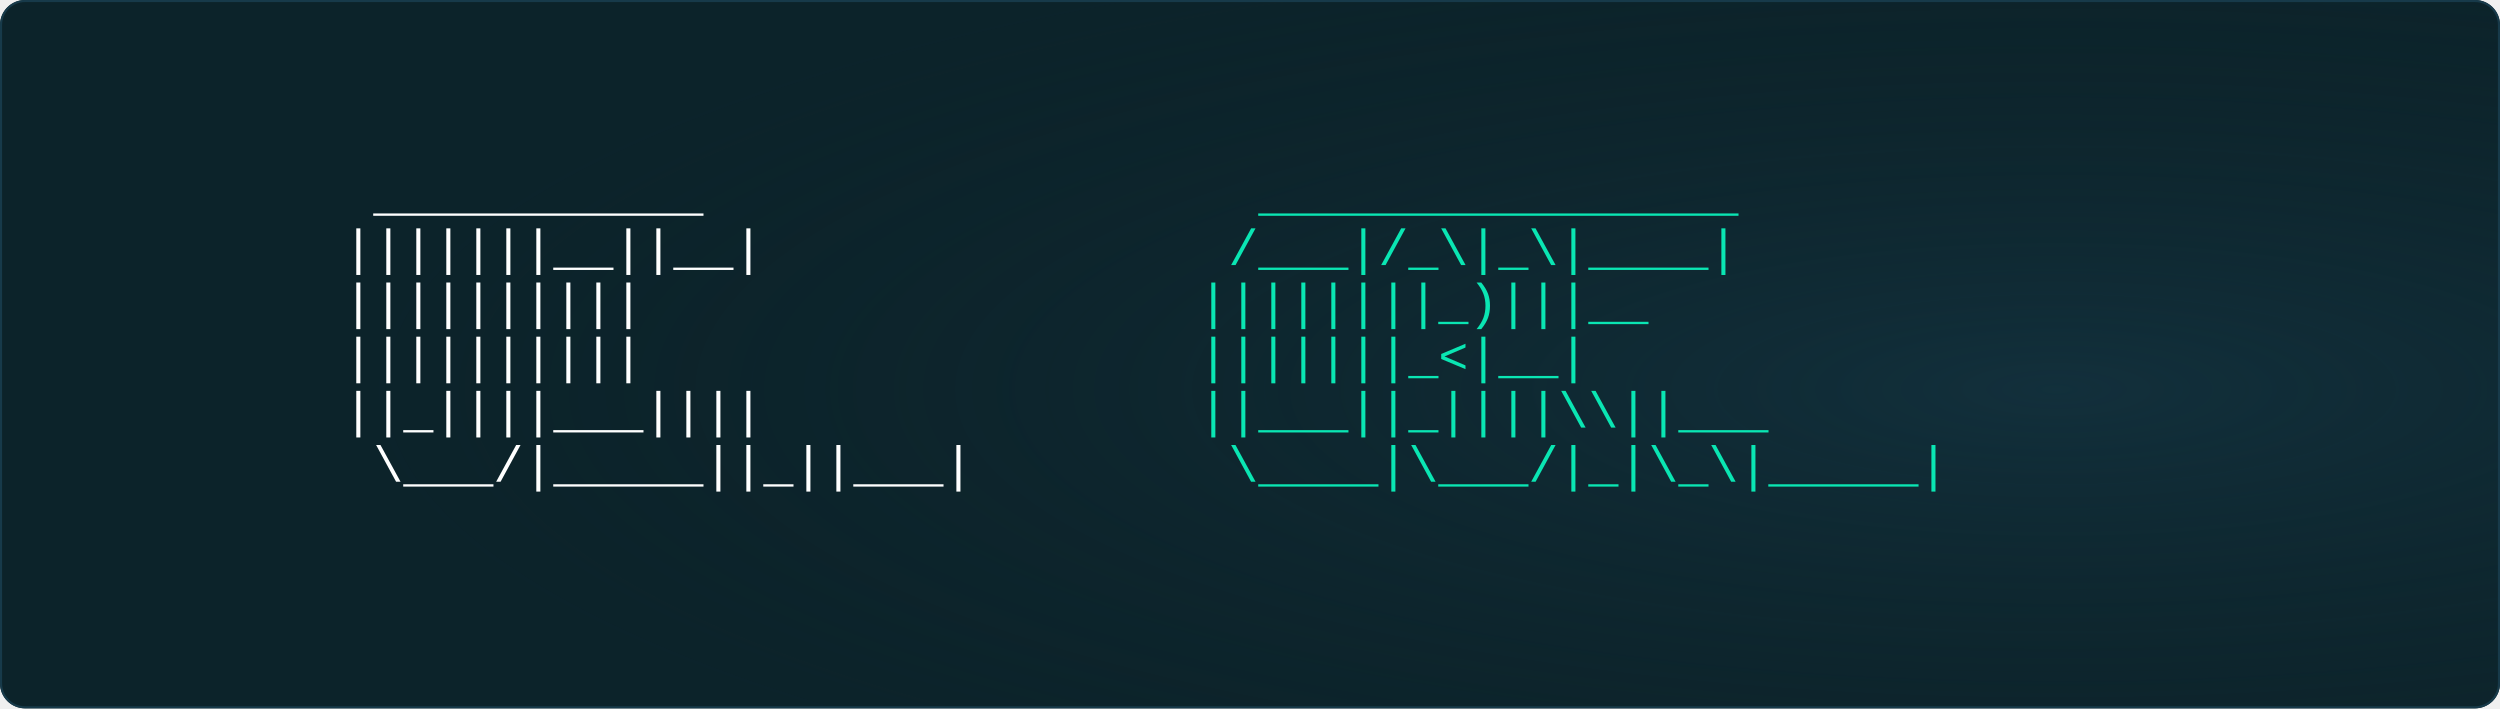
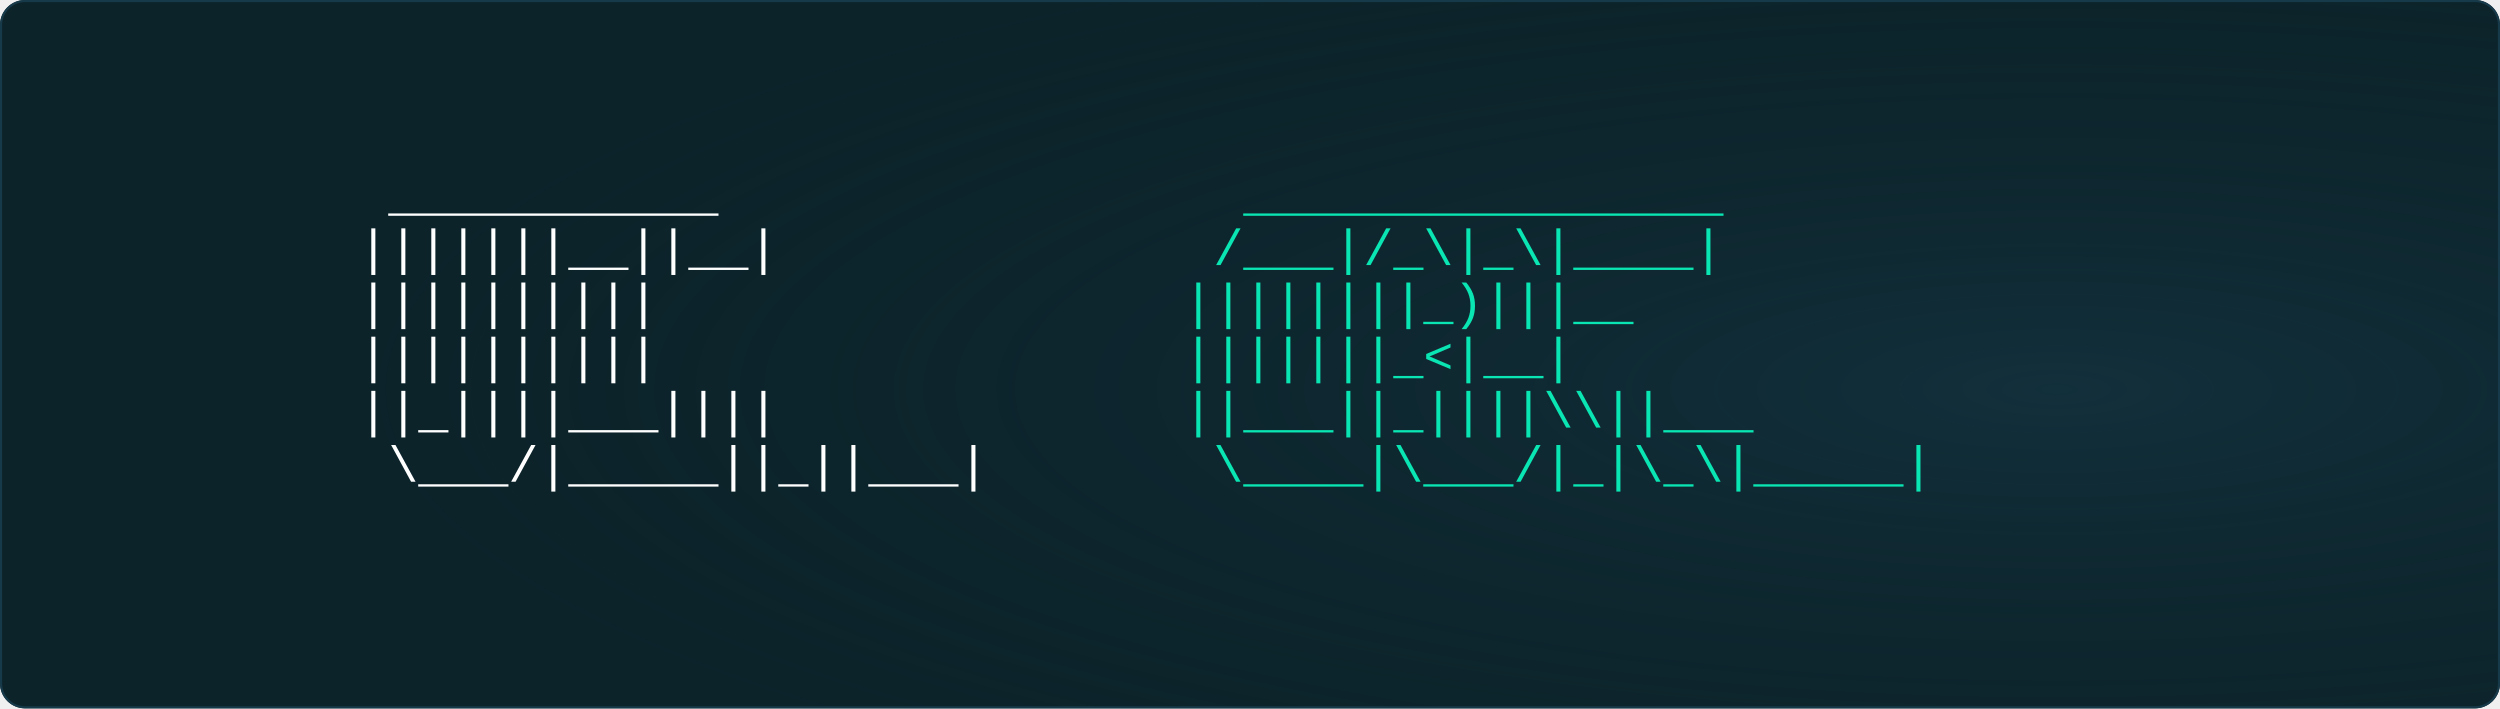
<svg xmlns="http://www.w3.org/2000/svg" width="1200" height="340" viewBox="0 0 1200 340" role="img" aria-labelledby="title description">
  <defs>
    <radialGradient id="ambient" cx="82%" cy="55%" r="68%">
      <stop offset="0" stop-color="#173A4A" stop-opacity=".55" />
      <stop offset="1" stop-color="#0C232A" stop-opacity="0" />
    </radialGradient>
  </defs>
  <rect width="1200" height="340" rx="12" fill="#0C232A" />
  <rect width="1200" height="340" rx="12" fill="url(#ambient)" />
  <rect x=".5" y=".5" width="1199" height="339" rx="11.5" fill="none" stroke="#173A4A" />
  <g font-family="ui-monospace, 'SFMono-Regular', Menlo, Consolas, 'Liberation Mono', monospace">
-     <g transform="translate(13.8 -14)" font-size="24" xml:space="preserve" style="white-space:pre">
-       <text x="165.4 223.0 280.6 374.2 388.6 403.0 417.4 431.8 489.4 503.8 518.2" y="115" fill="#FFFFFF">___________</text>
-       <text x="590.2 604.6 619.0 633.4 705.4 719.8 734.2 806.2 820.6 835.0 849.4 935.8 950.2 964.6 979.0 993.4" y="115" fill="#0AE6B3">________________</text>
-       <text x="151.0 179.8 208.6 237.4 266.2 295.0 359.8 374.2 431.8 446.2 475.0 489.4 518.2 532.6" y="141" fill="#FFFFFF">|||||||__||__|</text>
-       <text x="575.8 604.6 619.0 633.4 647.8 691.0 719.8 748.6 791.8 835.0 863.8 921.4 950.2 964.6 979.0 993.4 1007.8" y="141" fill="#0AE6B3">/___|/_\|_\|____|</text>
-       <text x="151.0 179.8 208.6 237.4 266.2 295.0 388.6 417.4 489.4 518.2" y="167" fill="#FFFFFF">||||||||||</text>
-       <text x="561.4 590.2 676.6 705.4 734.2 763.0 791.8 820.6 835.0 849.4 878.2 921.4 950.2 964.6 979.0" y="167" fill="#0AE6B3">||||||||_)|||__</text>
-       <text x="151.0 179.8 208.6 237.4 266.2 295.0 388.6 417.4 489.4 518.2" y="193" fill="#FFFFFF">||||||||||</text>
-       <text x="561.4 590.2 676.6 705.4 734.2 763.0 791.8 835.0 863.8 921.4 964.6 979.0 993.4" y="193" fill="#0AE6B3">|||||||_&lt;|__|</text>
-       <text x="151.0 179.8 194.2 208.6 237.4 266.2 295.0 309.4 323.8 338.2 388.6 417.4 489.4 518.2" y="219" fill="#FFFFFF">||_||||___||||</text>
-       <text x="561.4 590.2 604.6 619.0 633.4 676.6 705.4 719.8 734.2 763.0 791.8 820.6 849.4 878.2 921.4 950.2 964.6 979.0 993.4" y="219" fill="#0AE6B3">||___||_||||\\||___</text>
-       <text x="165.4 179.8 194.2 208.6 223.0 266.2 280.6 295.0 309.4 323.8 338.2 352.6 388.6 403.0 417.4 475.0 489.4 503.8 518.2 532.6" y="245" fill="#FFFFFF">\___/|_____||_||___|</text>
-       <text x="575.8 590.2 604.6 619.0 633.4 647.8 691.0 705.4 719.8 734.2 748.6 791.8 806.2 820.6 863.8 878.2 892.6 921.4 935.8 950.2 964.6 979.0 993.4 1007.8" y="245" fill="#0AE6B3">\____|\___/|_|\_\|_____|</text>
+     <g transform="translate(21 -14)" font-size="24" xml:space="preserve" style="white-space:pre">
+       <text x="165.4 223.0 280.6 359.8 374.2 388.6 403.0 417.4 475.0 489.4 503.8" y="115" fill="#FFFFFF">___________</text>
+       <text x="575.8 590.2 604.6 619.0 691.0 705.4 719.8 791.8 806.2 820.6 835.0 921.4 935.8 950.2 964.6 979.0" y="115" fill="#0AE6B3">________________</text>
+       <text x="151.0 179.8 208.6 237.4 266.2 295.0 345.4 359.8 417.4 431.8 460.6 475.0 503.8 518.2" y="141" fill="#FFFFFF">|||||||__||__|</text>
+       <text x="561.4 590.2 604.6 619.0 633.4 676.6 705.4 734.2 777.4 820.6 849.4 907.0 935.8 950.2 964.6 979.0 993.4" y="141" fill="#0AE6B3">/___|/_\|_\|____|</text>
+       <text x="151.0 179.8 208.6 237.4 266.2 295.0 374.2 403.0 475.0 503.8" y="167" fill="#FFFFFF">||||||||||</text>
+       <text x="547.0 575.8 662.2 691.0 719.8 748.6 777.4 806.2 820.6 835.0 863.8 907.0 935.8 950.2 964.6" y="167" fill="#0AE6B3">||||||||_)|||__</text>
+       <text x="151.0 179.8 208.6 237.4 266.2 295.0 374.2 403.0 475.0 503.8" y="193" fill="#FFFFFF">||||||||||</text>
+       <text x="547.0 575.8 662.2 691.0 719.8 748.6 777.4 820.6 849.4 907.0 950.2 964.6 979.0" y="193" fill="#0AE6B3">|||||||_&lt;|__|</text>
+       <text x="151.0 179.8 194.2 208.6 237.4 266.2 295.0 309.4 323.8 338.2 374.2 403.0 475.0 503.8" y="219" fill="#FFFFFF">||_||||___||||</text>
+       <text x="547.0 575.8 590.2 604.6 619.0 662.2 691.0 705.4 719.8 748.6 777.4 806.2 835.0 863.8 907.0 935.8 950.2 964.6 979.0" y="219" fill="#0AE6B3">||___||_||||\\||___</text>
+       <text x="165.4 179.8 194.2 208.6 223.0 266.2 280.6 295.0 309.4 323.8 338.2 352.6 374.2 388.6 403.0 460.6 475.0 489.4 503.8 518.2" y="245" fill="#FFFFFF">\___/|_____||_||___|</text>
+       <text x="561.4 575.8 590.2 604.6 619.0 633.4 676.6 691.0 705.4 719.8 734.2 777.4 791.8 806.2 849.4 863.8 878.2 907.0 921.4 935.8 950.2 964.6 979.0 993.4" y="245" fill="#0AE6B3">\____|\___/|_|\_\|_____|</text>
    </g>
  </g>
</svg>
